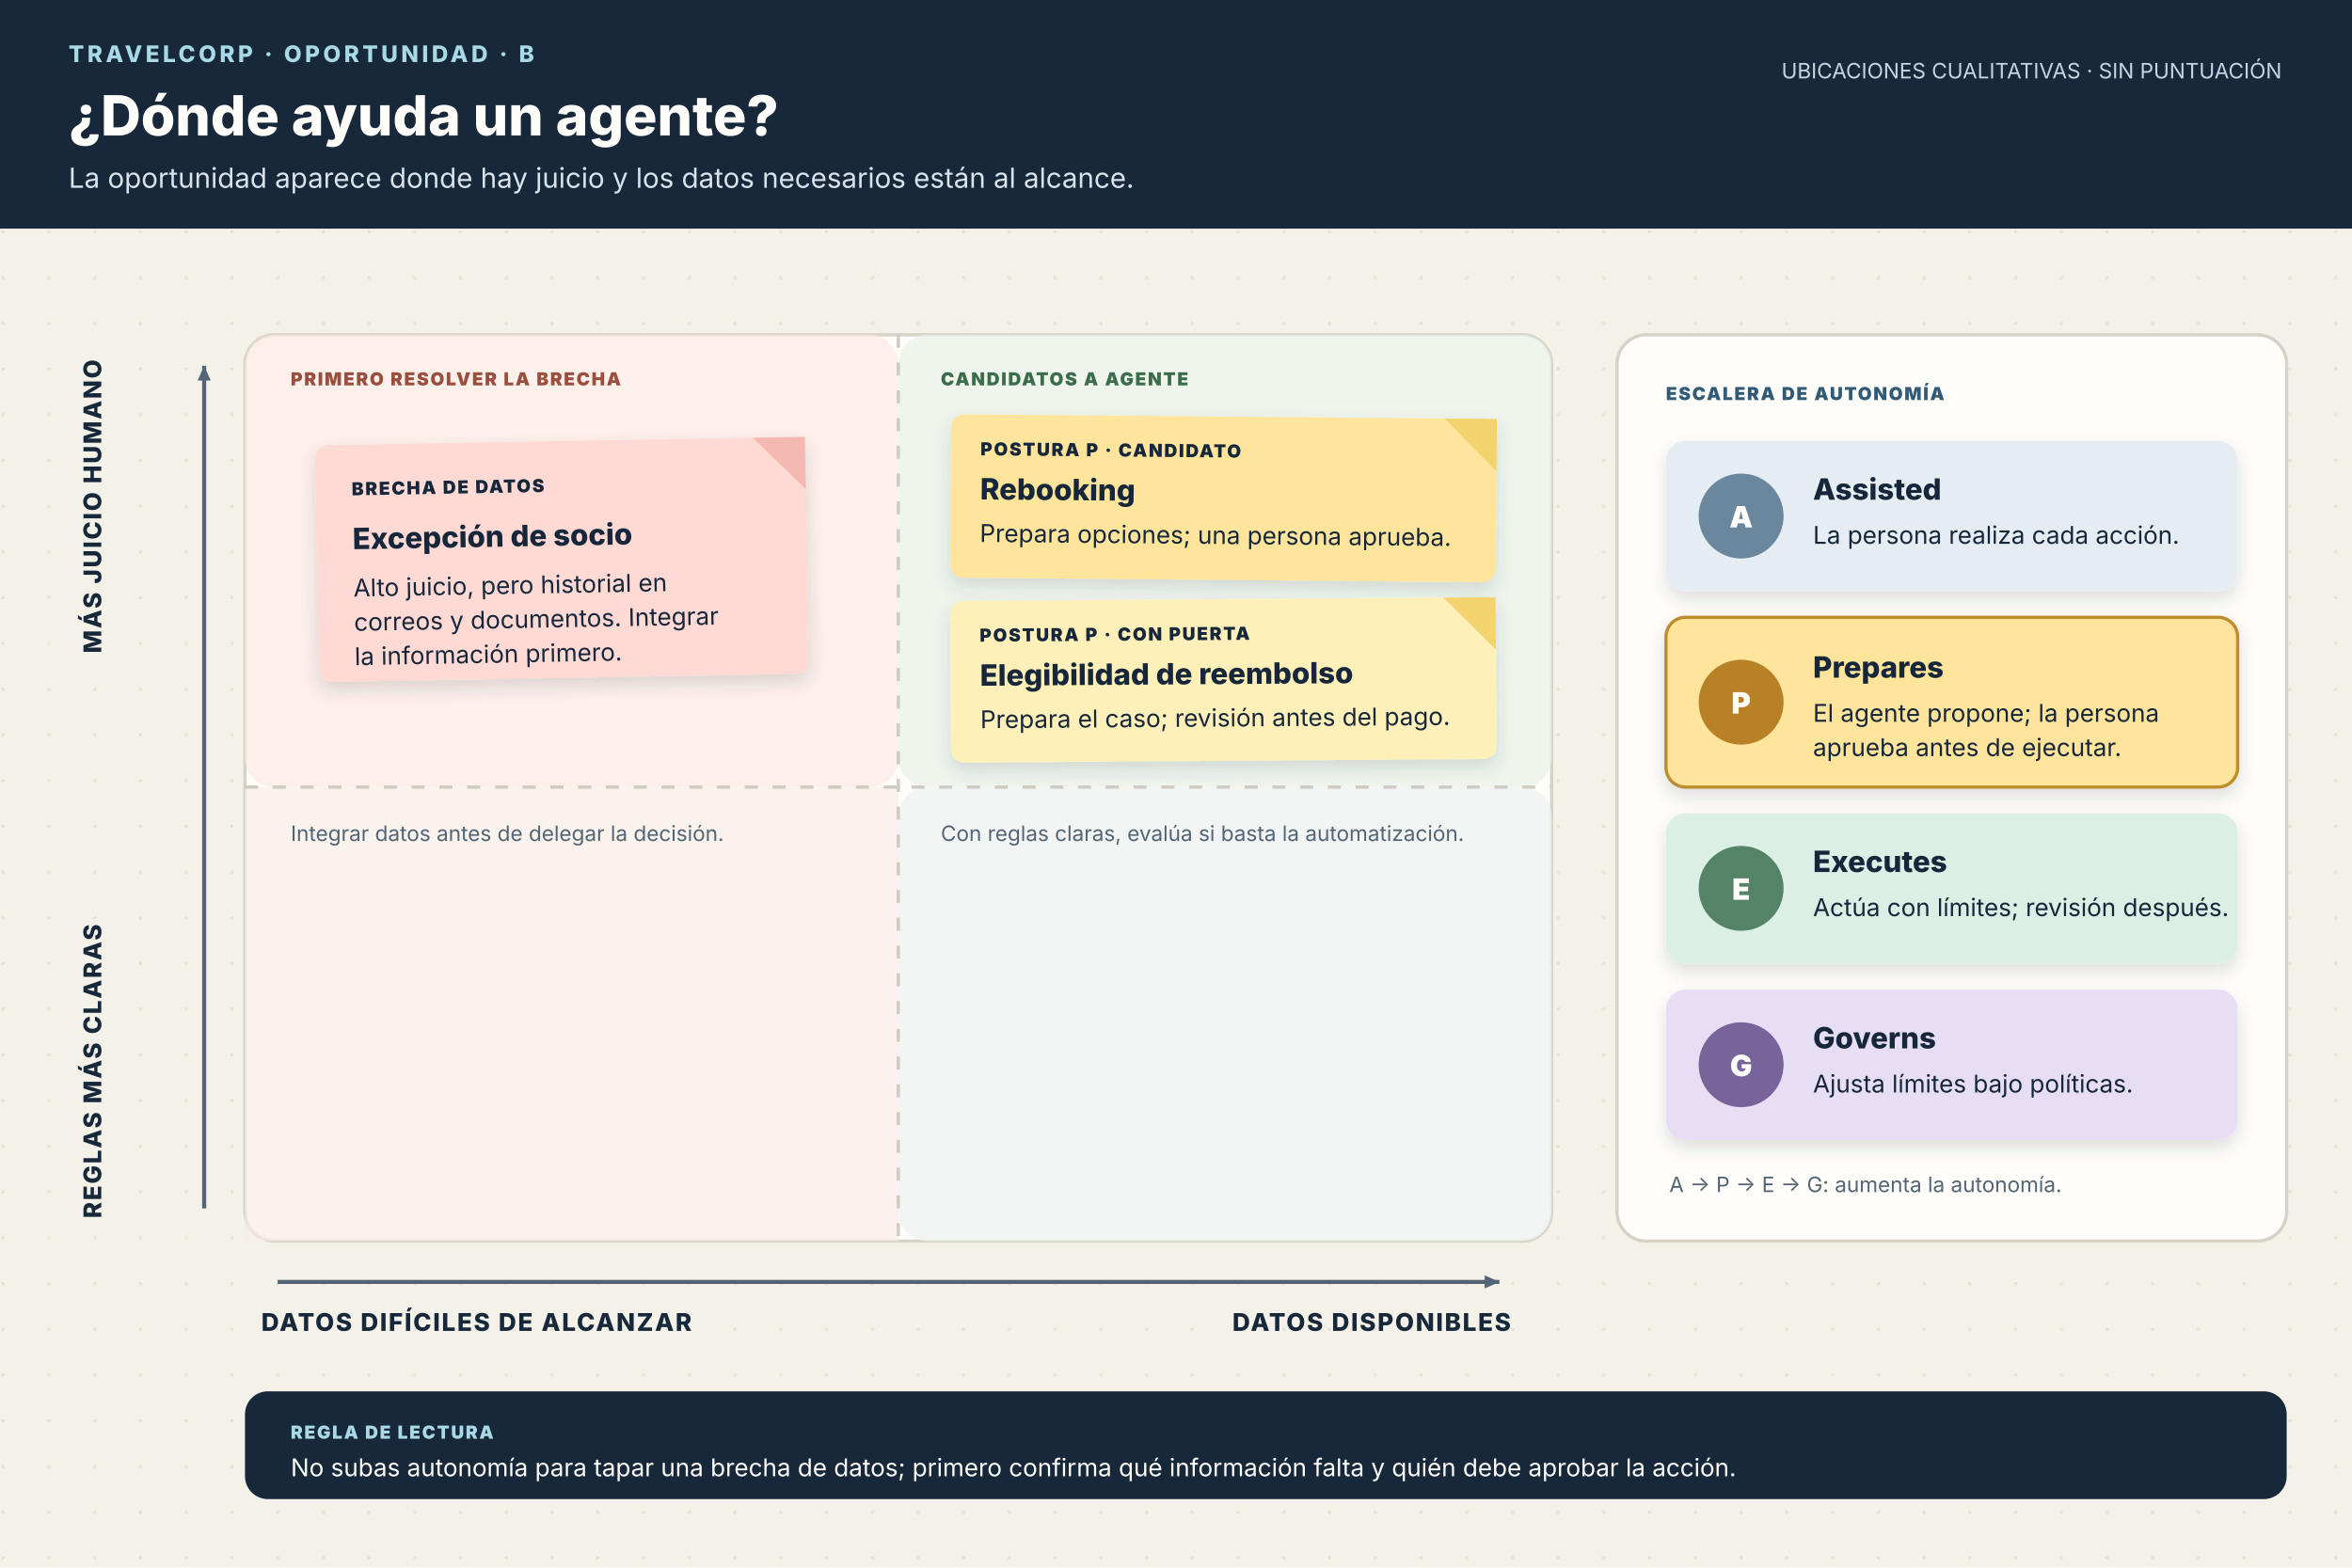
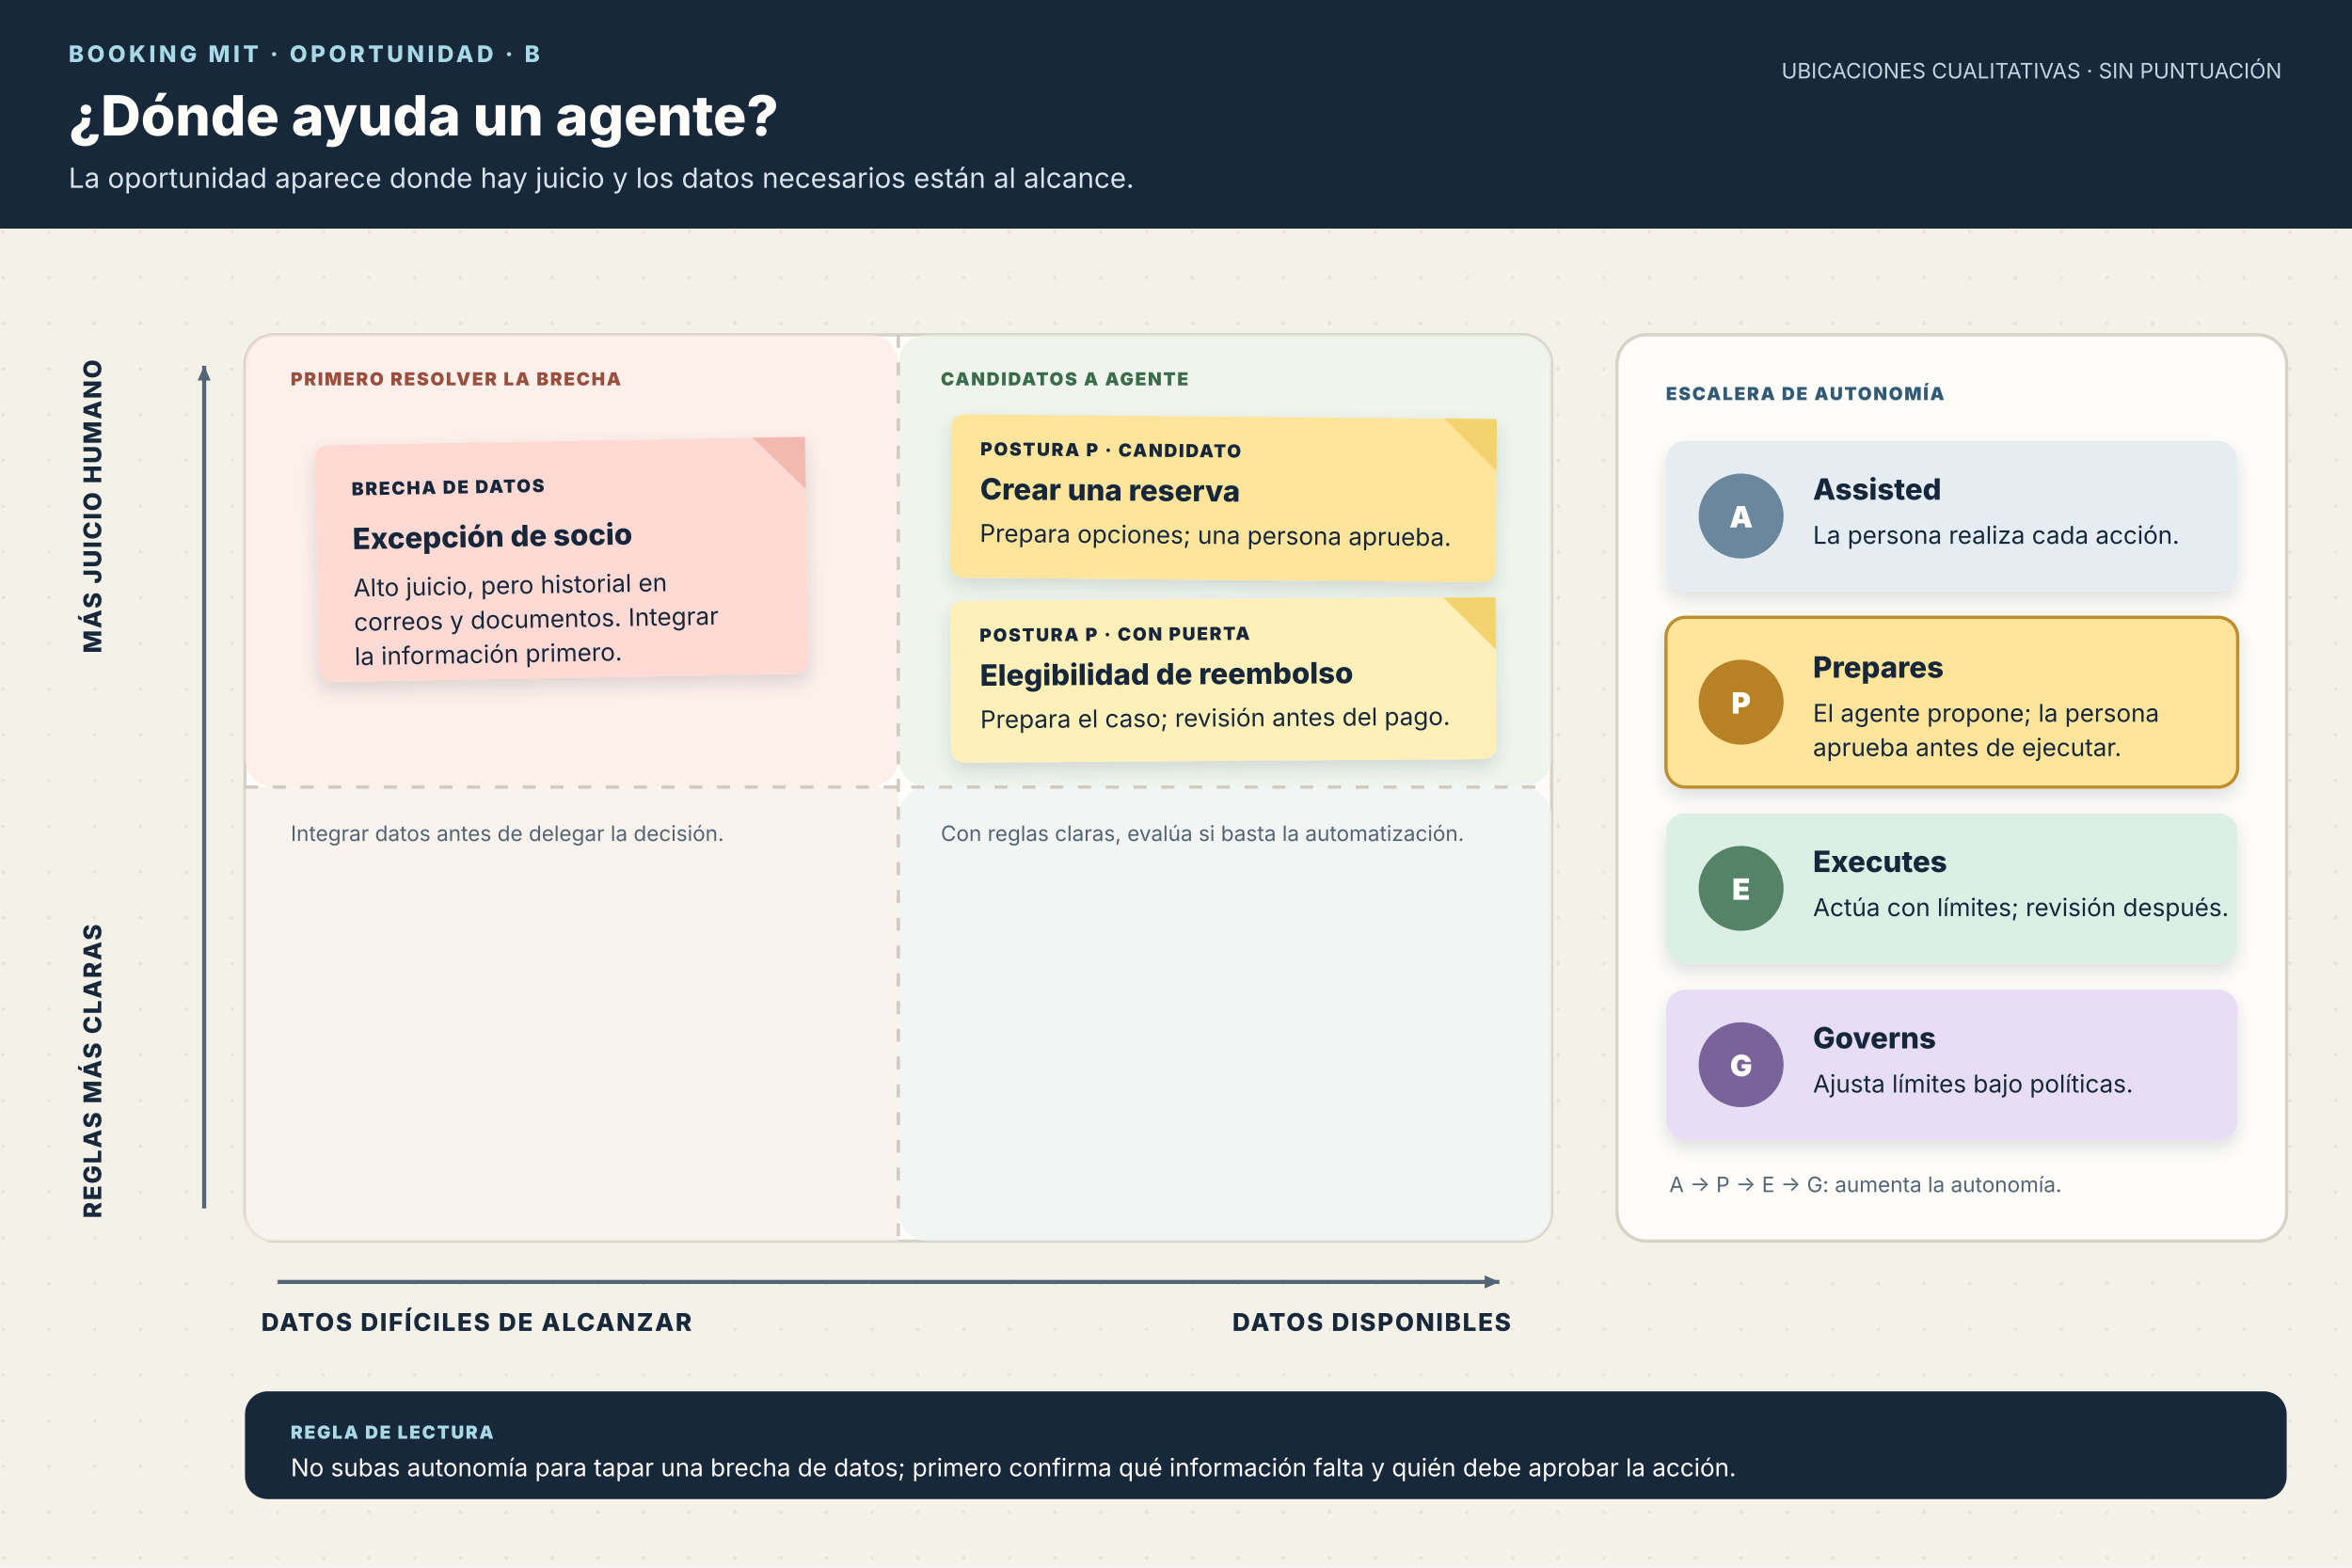
<svg xmlns="http://www.w3.org/2000/svg" viewBox="0 0 1440 960" role="img" aria-labelledby="title desc">
  <defs>
    <pattern id="grid" width="28" height="28" patternUnits="userSpaceOnUse">
      <circle cx="2" cy="2" r="1" fill="#d8d3c8" />
    </pattern>
    <filter id="shadow" x="-20%" y="-20%" width="150%" height="160%">
      <feDropShadow dx="0" dy="5" stdDeviation="5" flood-color="#344354" flood-opacity=".16" />
    </filter>
    <marker id="arrow" markerWidth="10" markerHeight="10" refX="8" refY="5" orient="auto">
      <path d="M0 0L10 5L0 10Z" fill="#536575" />
    </marker>
    <style>
      text{font-family:Inter,ui-sans-serif,system-ui,-apple-system,"Segoe UI",sans-serif;fill:#17283b}.white{fill:#fffdfa!important}.muted{fill:#536575}.kicker{font-size:14px;font-weight:800;letter-spacing:2px}.title{font-size:34px;font-weight:800}.subtitle{font-size:17px}.axis{font-size:15px;font-weight:800;letter-spacing:1px}.note-title{font-size:18px;font-weight:800}.body{font-size:15px}.tag{font-size:11px;font-weight:900;letter-spacing:1px}.tier{font-size:18px;font-weight:850}.tiny{font-size:13px}
    </style>
  </defs>
  <rect width="1440" height="960" fill="#f4f1e9" />
  <rect width="1440" height="960" fill="url(#grid)" opacity=".6" />
  <path d="M0 0H1440V140H0Z" fill="#17283b" />
-   <text x="42" y="38" class="kicker" style="fill:#a8d9e6">TRAVELCORP · OPORTUNIDAD · B</text>
+   <text x="42" y="38" class="kicker" style="fill:#a8d9e6">BOOKING MIT · OPORTUNIDAD · B</text>
  <text x="42" y="83" class="title white" style="fill:#fffdfa">¿Dónde ayuda un agente?</text>
  <text x="42" y="115" class="subtitle" style="fill:#d8e3eb">La oportunidad aparece donde hay juicio y los datos necesarios están al alcance.</text>
  <text x="1397" y="48" text-anchor="end" class="tiny" style="fill:#c6d5df">UBICACIONES CUALITATIVAS · SIN PUNTUACIÓN</text>
  <rect x="150" y="205" width="800" height="555" rx="18" fill="#fffdfa" stroke="#d7d2c8" stroke-width="2" />
  <rect x="150" y="205" width="400" height="277" rx="18" fill="#fce9e3" opacity=".7" />
  <rect x="550" y="205" width="400" height="277" rx="18" fill="#e9f2e8" opacity=".72" />
  <rect x="150" y="482" width="400" height="278" fill="#f6eee8" opacity=".68" />
  <rect x="550" y="482" width="400" height="278" rx="18" fill="#edf3f1" opacity=".75" />
  <path d="M550 205V760M150 482H950" stroke="#d0cbc1" stroke-width="2" stroke-dasharray="8 9" />
  <path d="M170 785H918" stroke="#536575" stroke-width="2.5" />
  <path d="M125 740V224" stroke="#536575" stroke-width="2.5" />
  <text x="160" y="815" class="axis">DATOS DIFÍCILES DE ALCANZAR</text>
  <text x="925" y="815" class="axis" text-anchor="end">DATOS DISPONIBLES</text>
  <text x="62" y="400" class="axis" transform="rotate(-90 62 400)">MÁS JUICIO HUMANO</text>
  <text x="62" y="746" class="axis" transform="rotate(-90 62 746)">REGLAS MÁS CLARAS</text>
  <text x="178" y="236" class="tag" style="fill:#9a4e3e">PRIMERO RESOLVER LA BRECHA</text>
  <text x="576" y="236" class="tag" style="fill:#3b6c4b">CANDIDATOS A AGENTE</text>
  <text x="178" y="515" class="tiny muted">Integrar datos antes de delegar la decisión.</text>
  <text x="576" y="515" class="tiny muted">Con reglas claras, evalúa si basta la automatización.</text>
  <g filter="url(#shadow)">
    <g transform="rotate(-1 350 337)">
      <rect x="194" y="270" width="300" height="145" rx="8" fill="#ffd9d3" />
      <path d="M462 270H494V302Z" fill="#f3b9b0" />
      <text x="216" y="301" class="tag">BRECHA DE DATOS</text>
      <text x="216" y="334" class="note-title">Excepción de socio</text>
      <text x="216" y="363" class="body">Alto juicio, pero historial en</text>
      <text x="216" y="384" class="body">correos y documentos. Integrar</text>
      <text x="216" y="405" class="body">la información primero.</text>
    </g>
    <g transform="rotate(.5 735 310)">
      <rect x="582" y="255" width="334" height="100" rx="8" fill="#ffe49b" />
      <path d="M884 255H916V287Z" fill="#f2d36e" />
      <text x="600" y="280" class="tag">POSTURA P · CANDIDATO</text>
-       <text x="600" y="307" class="note-title">Rebooking</text>
+       <text x="600" y="307" class="note-title">Crear una reserva</text>
      <text x="600" y="333" class="body">Prepara opciones; una persona aprueba.</text>
    </g>
    <g transform="rotate(-.4 735 416)">
      <rect x="582" y="367" width="334" height="99" rx="8" fill="#fff0b9" />
      <path d="M884 367H916V399Z" fill="#f2d36e" />
      <text x="600" y="392" class="tag">POSTURA P · CON PUERTA</text>
      <text x="600" y="419" class="note-title">Elegibilidad de reembolso</text>
      <text x="600" y="445" class="body">Prepara el caso; revisión antes del pago.</text>
    </g>
  </g>
  <rect x="990" y="205" width="410" height="555" rx="18" fill="#fffdfa" stroke="#d7d2c8" stroke-width="2" />
  <text x="1020" y="245" class="tag" style="fill:#315a77">ESCALERA DE AUTONOMÍA</text>
  <g filter="url(#shadow)">
    <rect x="1020" y="270" width="350" height="92" rx="12" fill="#e5edf3" />
    <circle cx="1066" cy="316" r="26" fill="#6a879d" />
    <text x="1066" y="323" text-anchor="middle" class="tier white" style="fill:#fffdfa">A</text>
    <text x="1110" y="306" class="note-title">Assisted</text>
    <text x="1110" y="333" class="body">La persona realiza cada acción.</text>
    <rect x="1020" y="378" width="350" height="104" rx="12" fill="#ffe49b" stroke="#bd8d2f" stroke-width="2" />
    <circle cx="1066" cy="430" r="26" fill="#b98128" />
    <text x="1066" y="437" text-anchor="middle" class="tier white" style="fill:#fffdfa">P</text>
    <text x="1110" y="415" class="note-title">Prepares</text>
    <text x="1110" y="442" class="body">El agente propone; la persona</text>
    <text x="1110" y="463" class="body">aprueba antes de ejecutar.</text>
    <rect x="1020" y="498" width="350" height="92" rx="12" fill="#dcefe4" />
    <circle cx="1066" cy="544" r="26" fill="#548368" />
    <text x="1066" y="551" text-anchor="middle" class="tier white" style="fill:#fffdfa">E</text>
    <text x="1110" y="534" class="note-title">Executes</text>
    <text x="1110" y="561" class="body">Actúa con límites; revisión después.</text>
    <rect x="1020" y="606" width="350" height="92" rx="12" fill="#e7ddf4" />
    <circle cx="1066" cy="652" r="26" fill="#78649b" />
    <text x="1066" y="659" text-anchor="middle" class="tier white" style="fill:#fffdfa">G</text>
    <text x="1110" y="642" class="note-title">Governs</text>
    <text x="1110" y="669" class="body">Ajusta límites bajo políticas.</text>
  </g>
  <text x="1022" y="730" class="tiny muted">A → P → E → G: aumenta la autonomía.</text>
  <rect x="150" y="852" width="1250" height="66" rx="14" fill="#17283b" />
  <text x="178" y="881" class="tag" style="fill:#a8d9e6">REGLA DE LECTURA</text>
  <text x="178" y="904" class="body white" style="fill:#fffdfa">No subas autonomía para tapar una brecha de datos; primero confirma qué información falta y quién debe aprobar la acción.</text>
  <polygon points="918.00,785.00 909.00,789.00 909.00,781.00" fill="#536575" stroke="none" aria-hidden="true" />
  <polygon points="125.00,224.00 129.00,233.00 121.00,233.00" fill="#536575" stroke="none" aria-hidden="true" />
</svg>
